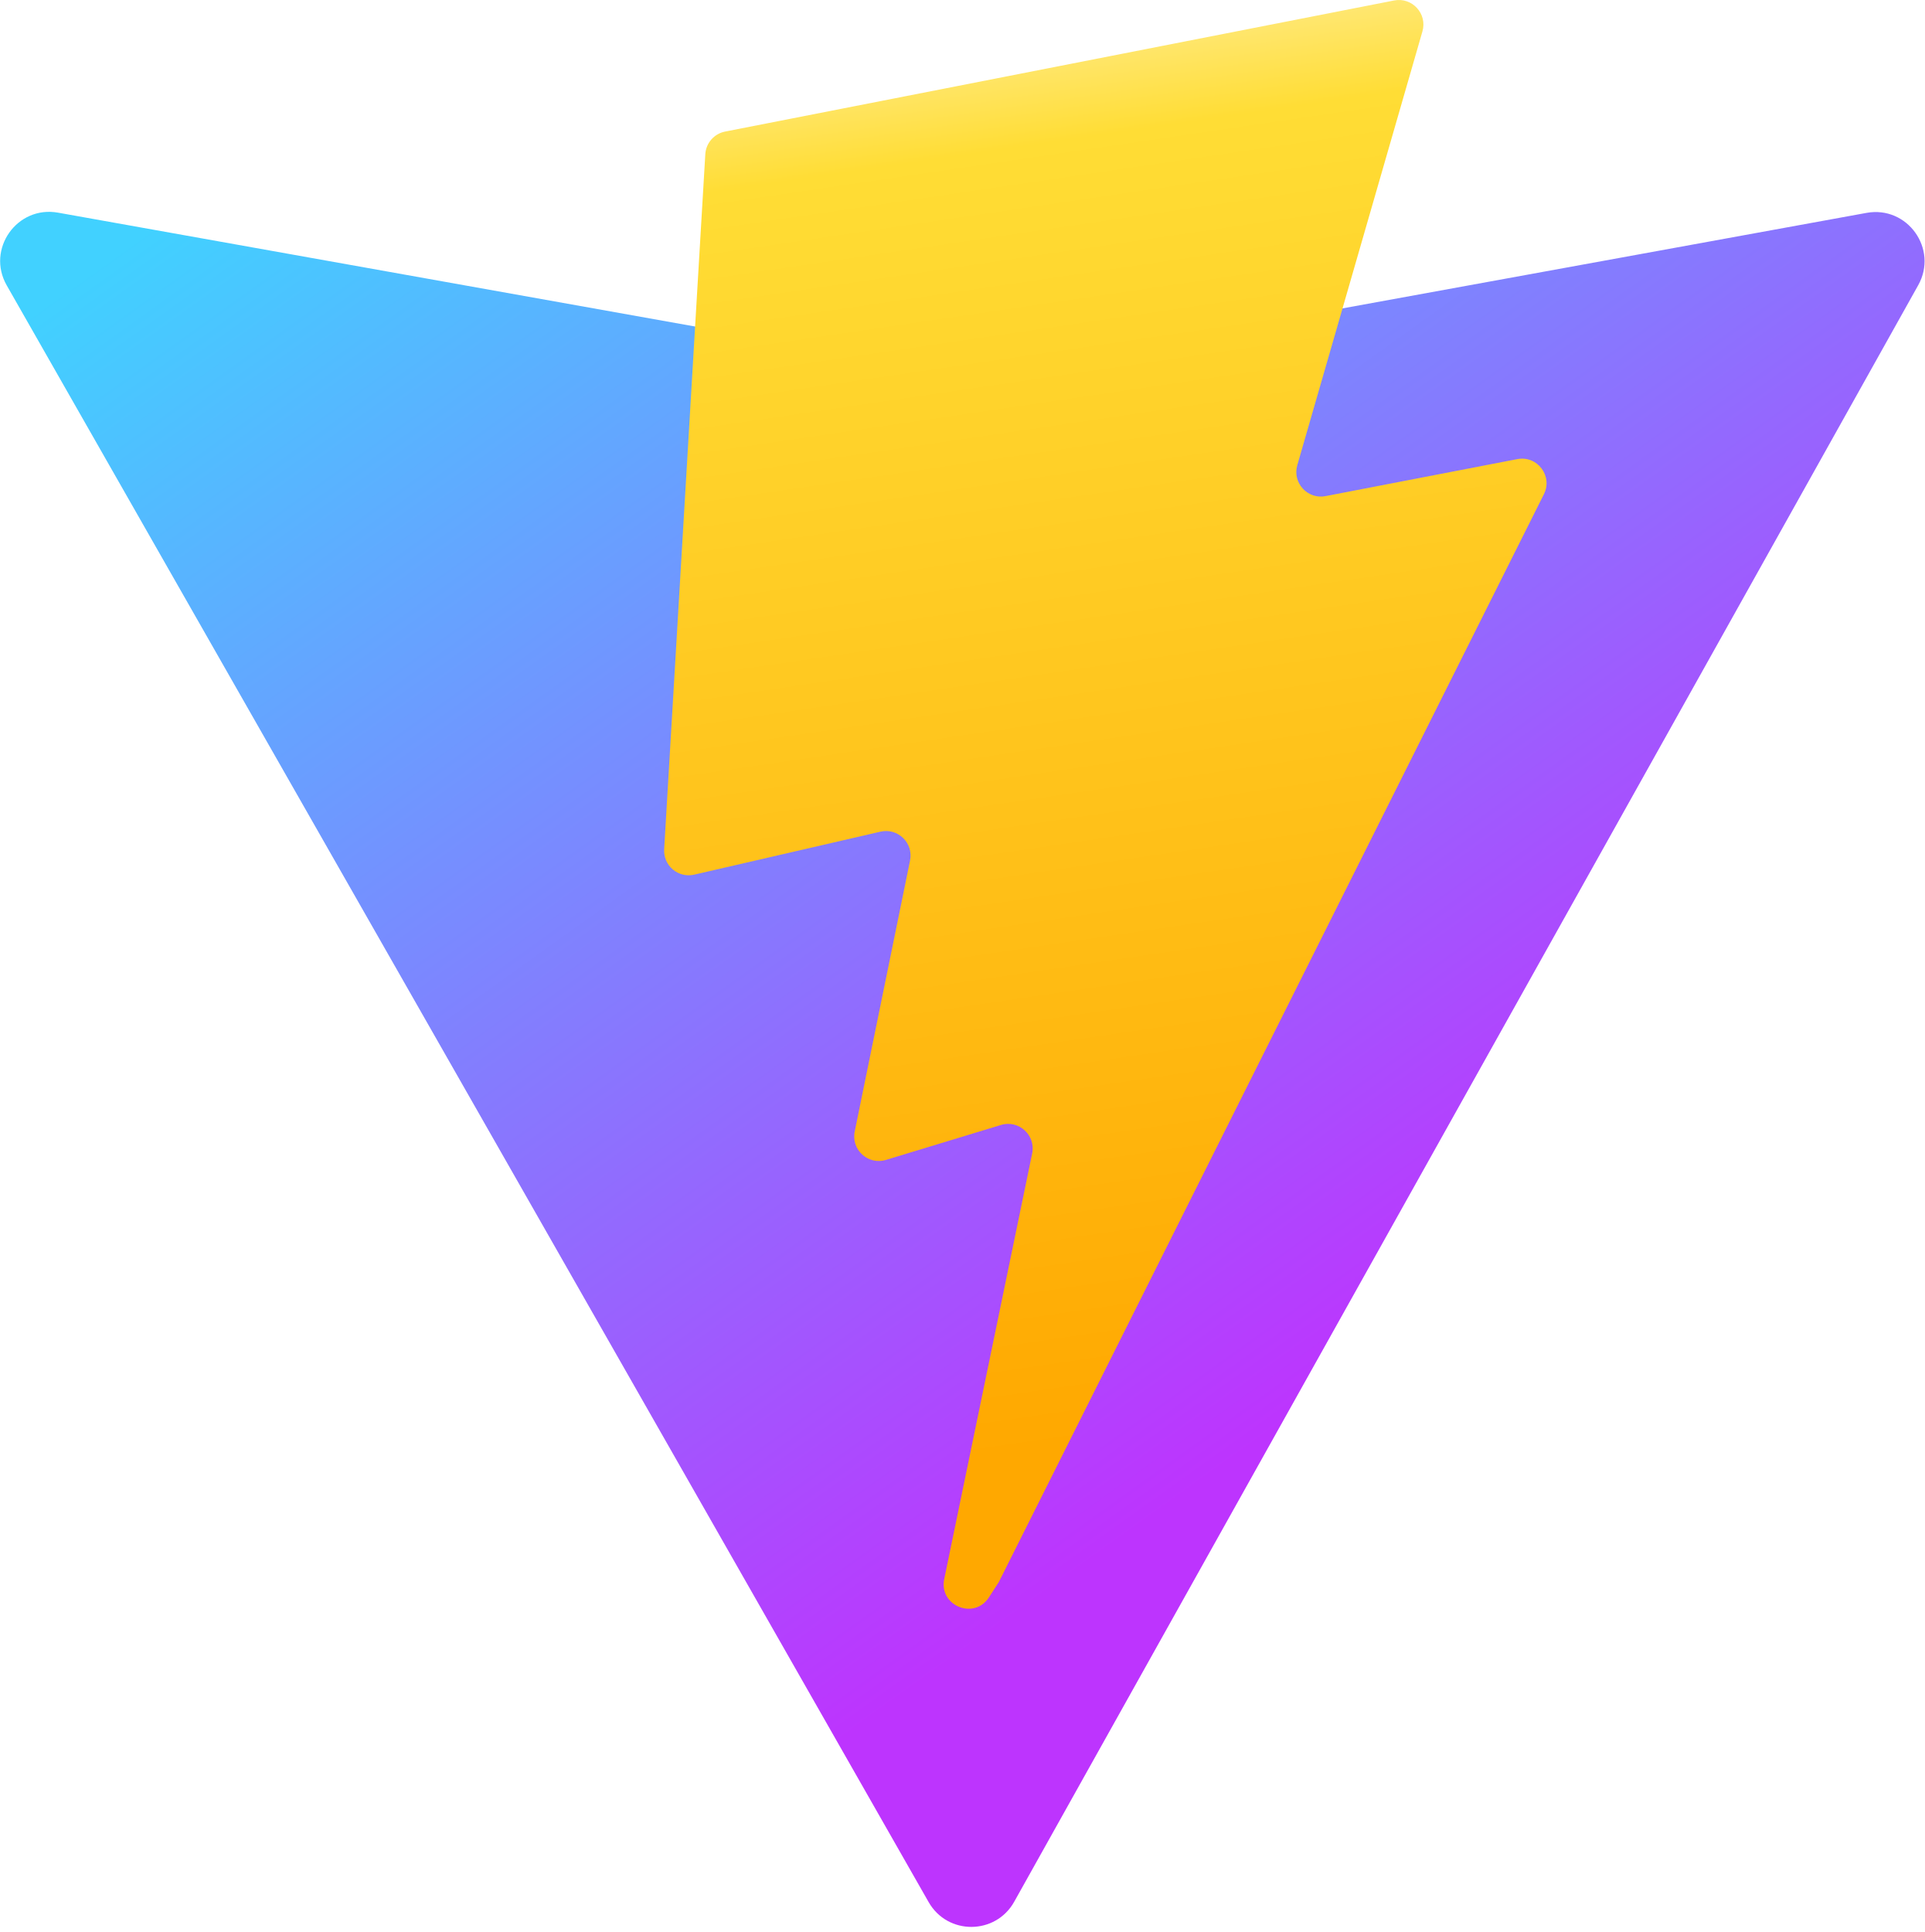
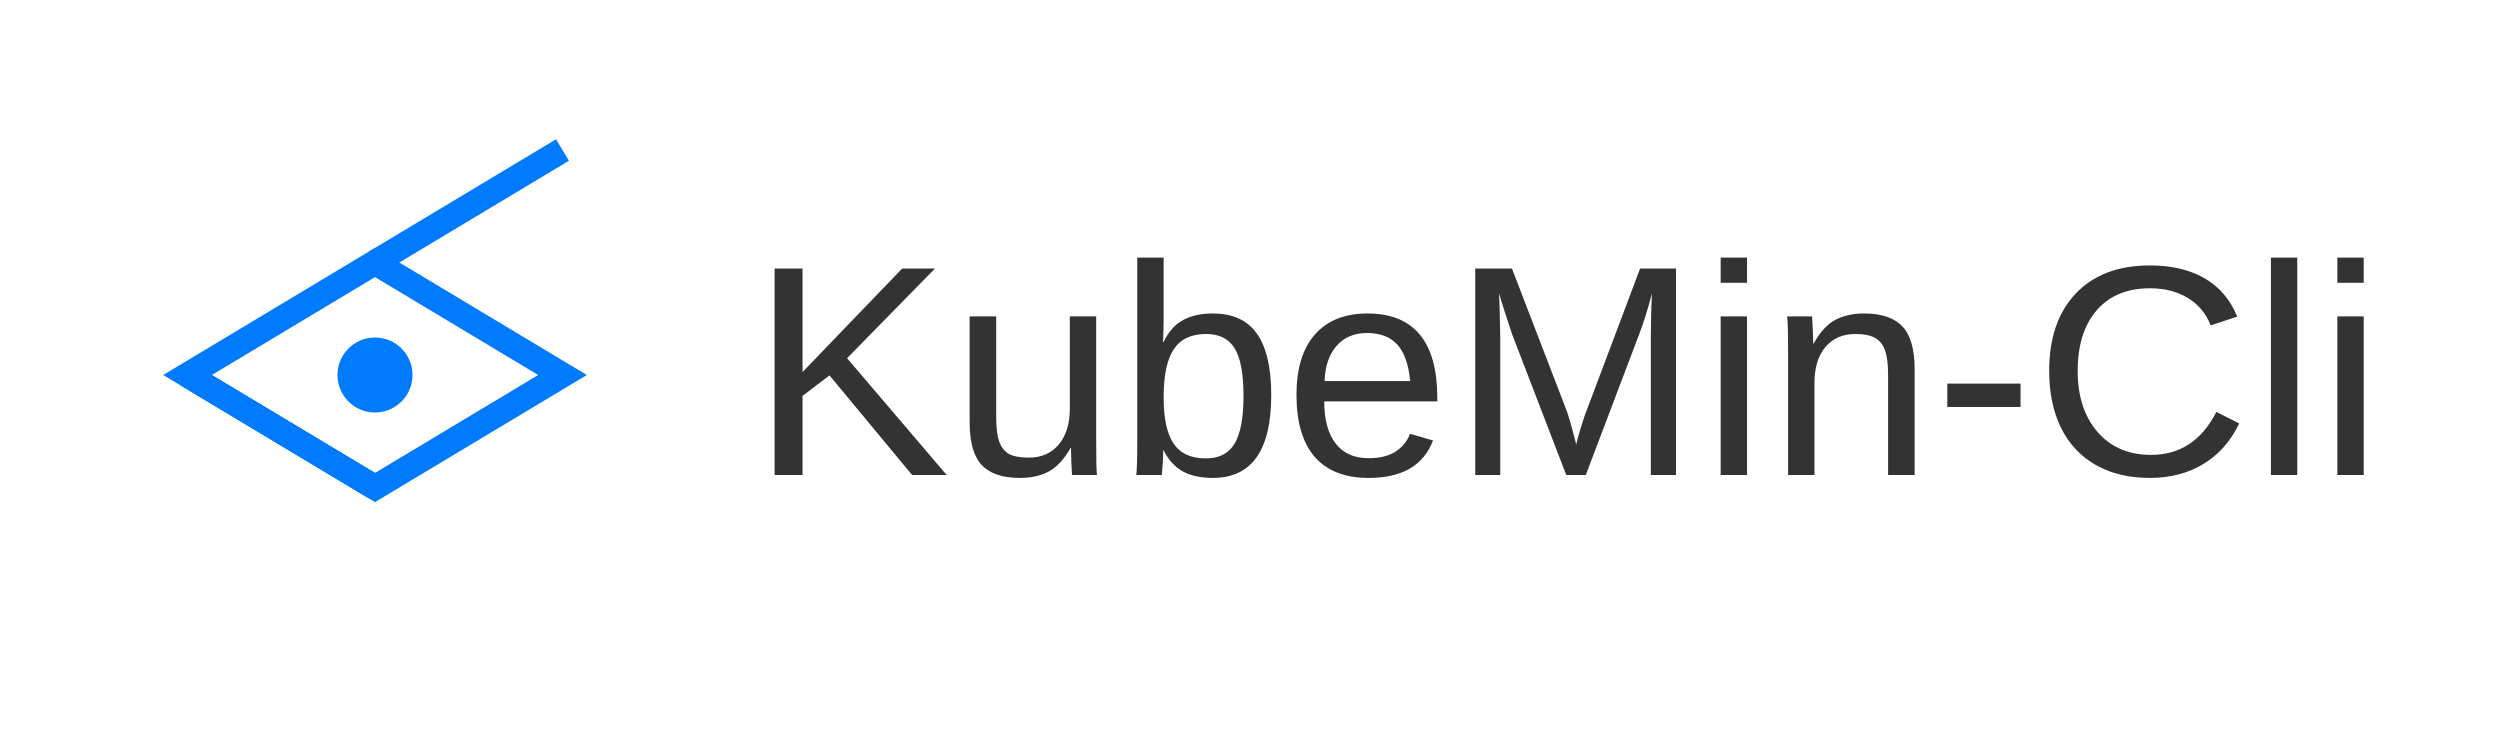
- <svg xmlns="http://www.w3.org/2000/svg" aria-hidden="true" role="img" class="iconify iconify--logos" width="31.88" height="32" preserveAspectRatio="xMidYMid meet" viewBox="0 0 256 257">
-   <defs>
-     <linearGradient id="IconifyId1813088fe1fbc01fb466" x1="-.828%" x2="57.636%" y1="7.652%" y2="78.411%">
-       <stop offset="0%" stop-color="#41D1FF" />
-       <stop offset="100%" stop-color="#BD34FE" />
-     </linearGradient>
-     <linearGradient id="IconifyId1813088fe1fbc01fb467" x1="43.376%" x2="50.316%" y1="2.242%" y2="89.03%">
-       <stop offset="0%" stop-color="#FFEA83" />
-       <stop offset="8.333%" stop-color="#FFDD35" />
-       <stop offset="100%" stop-color="#FFA800" />
-     </linearGradient>
-   </defs>
-   <path fill="url(#IconifyId1813088fe1fbc01fb466)" d="M255.153 37.938L134.897 252.976c-2.483 4.44-8.862 4.466-11.382.048L.875 37.958c-2.746-4.814 1.371-10.646 6.827-9.67l120.385 21.517a6.537 6.537 0 0 0 2.322-.004l117.867-21.483c5.438-.991 9.574 4.796 6.877 9.62Z" />
-   <path fill="url(#IconifyId1813088fe1fbc01fb467)" d="M185.432.063L96.44 17.501a3.268 3.268 0 0 0-2.634 3.014l-5.474 92.456a3.268 3.268 0 0 0 3.997 3.378l24.777-5.718c2.318-.535 4.413 1.507 3.936 3.838l-7.361 36.047c-.495 2.426 1.782 4.5 4.151 3.78l15.304-4.649c2.372-.72 4.652 1.36 4.15 3.788l-11.698 56.621c-.732 3.542 3.979 5.473 5.943 2.437l1.313-2.028l72.516-144.72c1.215-2.423-.88-5.186-3.54-4.672l-25.505 4.922c-2.396.462-4.435-1.77-3.759-4.114l16.646-57.705c.677-2.35-1.37-4.583-3.769-4.113Z" />
+ <svg xmlns="http://www.w3.org/2000/svg" width="200" height="60" viewBox="0 0 200 60">
+   <g fill="none" stroke="#007bff" stroke-width="2">
+     <path d="M15 30l15-9 15 9-15 9z" />
+     <path d="M30 21l15-9-15 9z" />
+     <path d="M15 30l15 9-15-9z" />
+     <circle cx="30" cy="30" r="2" fill="#007bff" />
+   </g>
+   <text x="60" y="38" font-family="Arial, sans-serif" font-size="24" fill="#333">KubeMin-Cli</text>
</svg>
